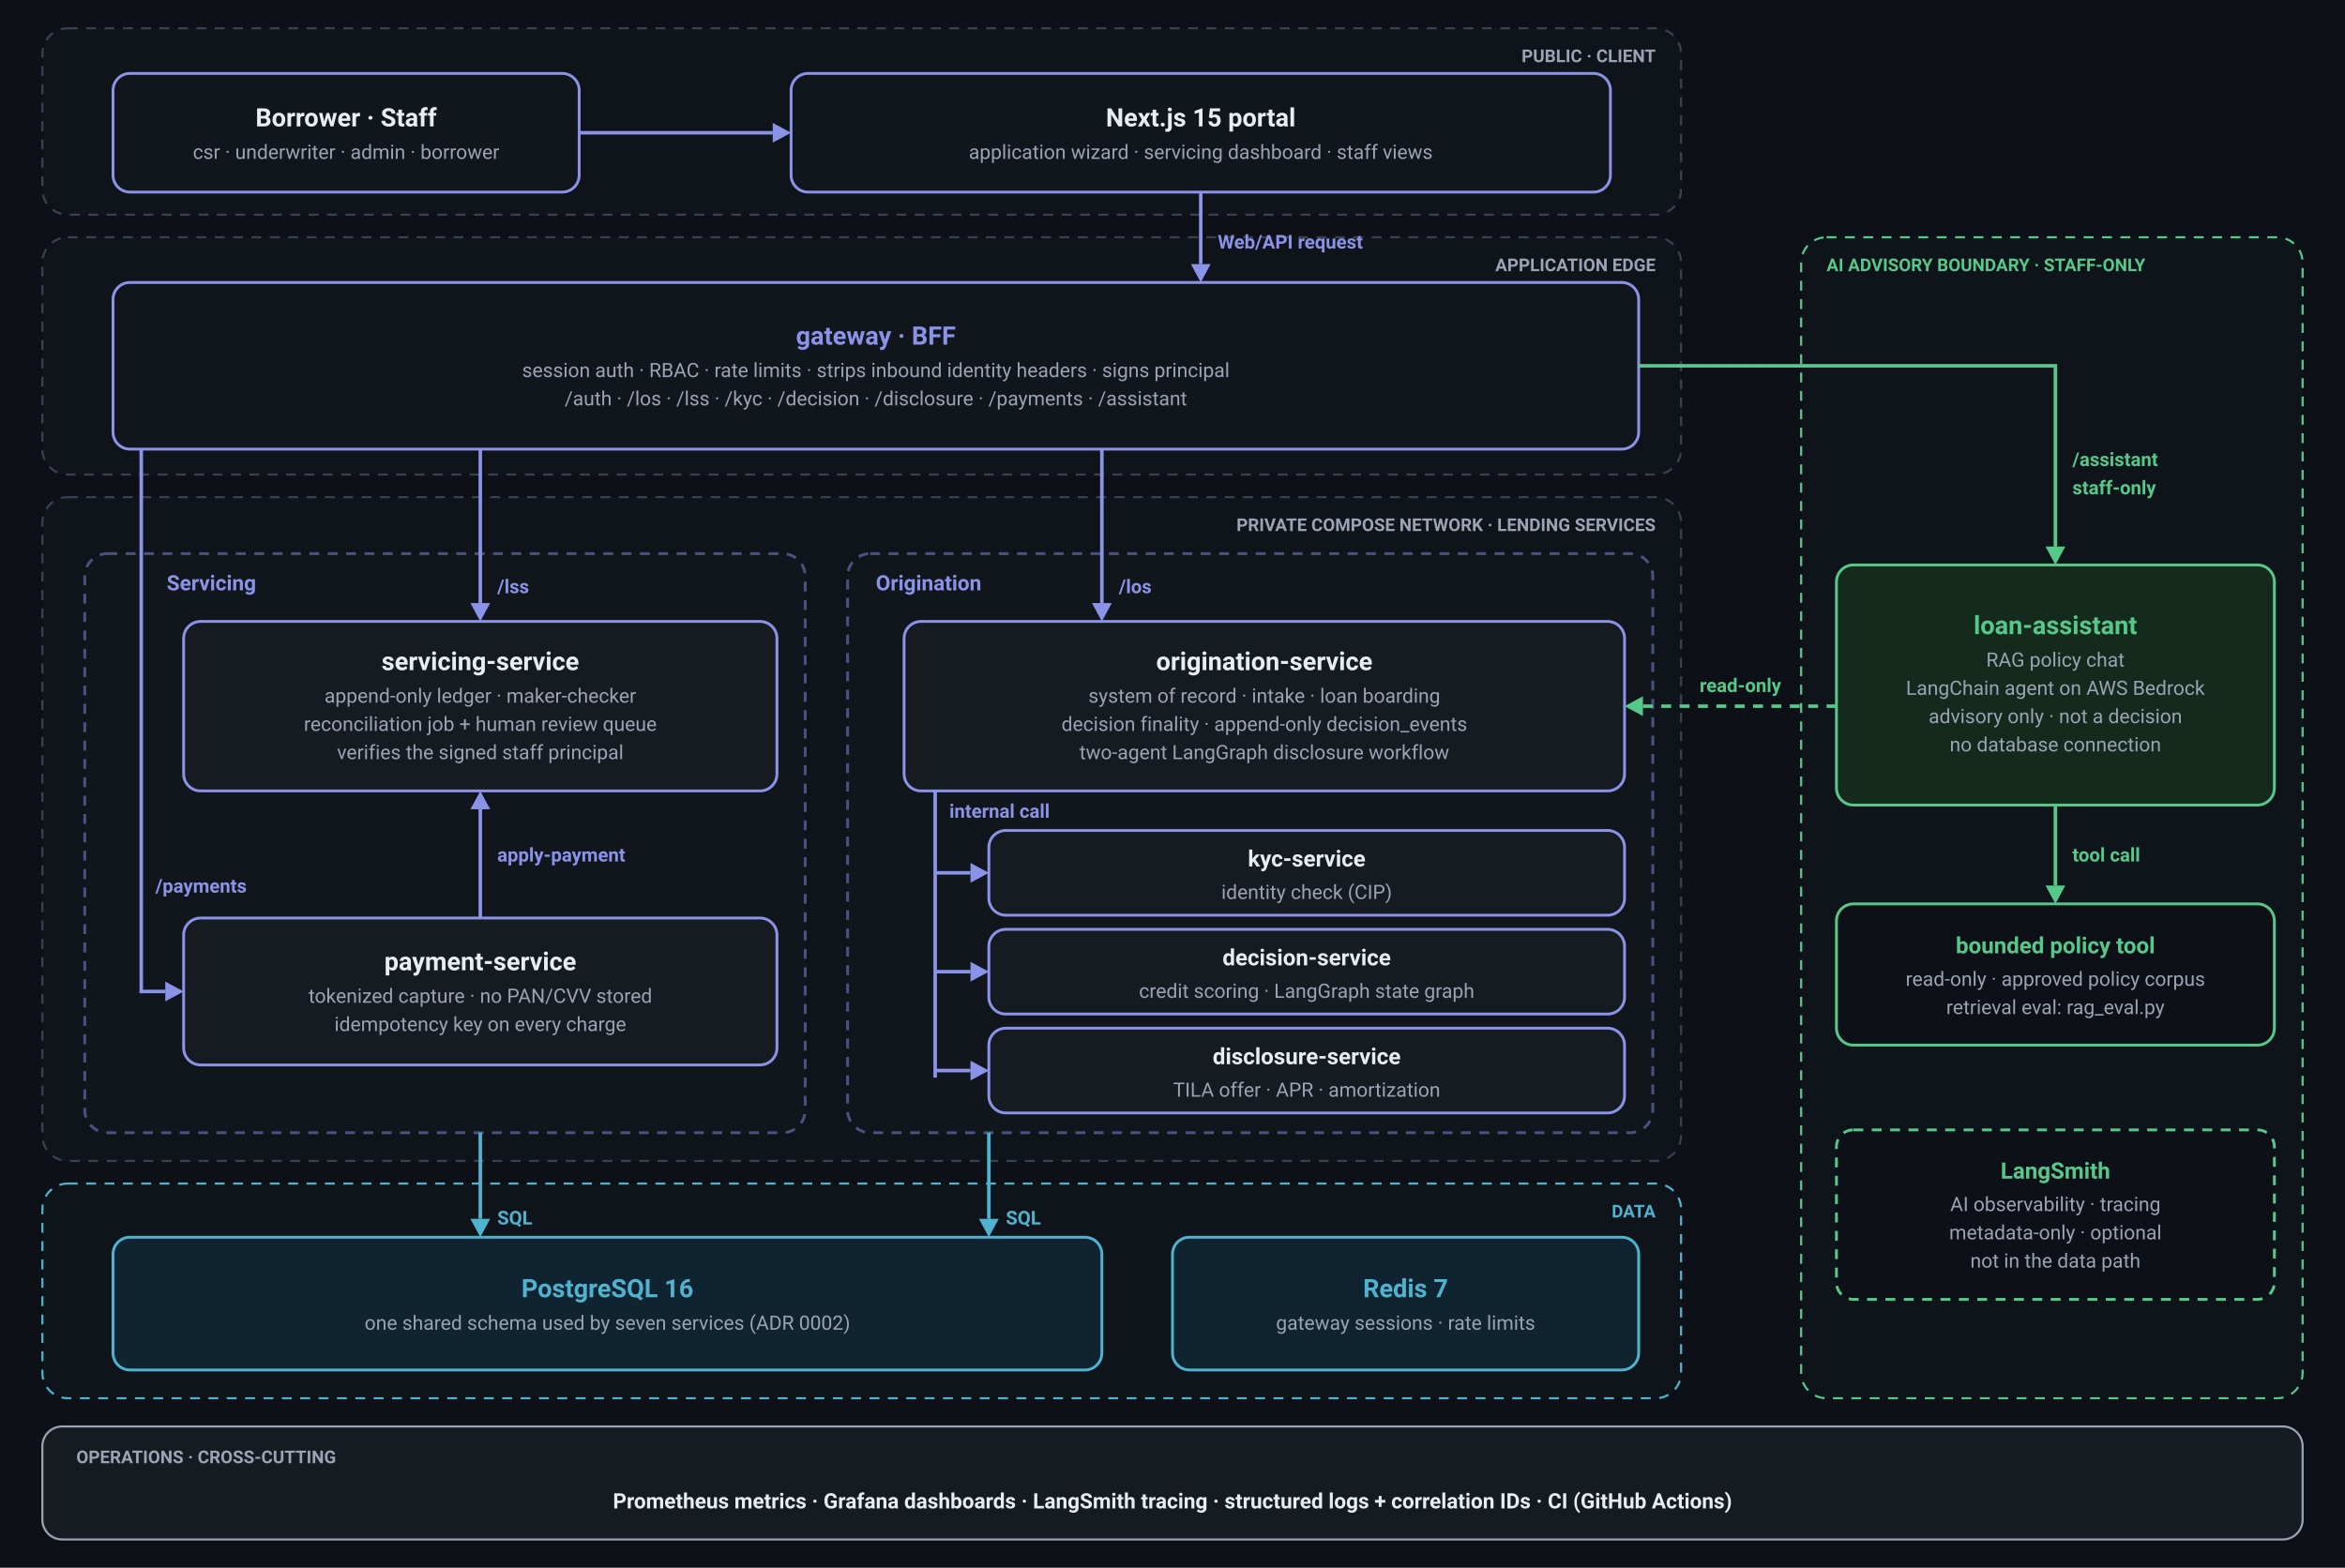
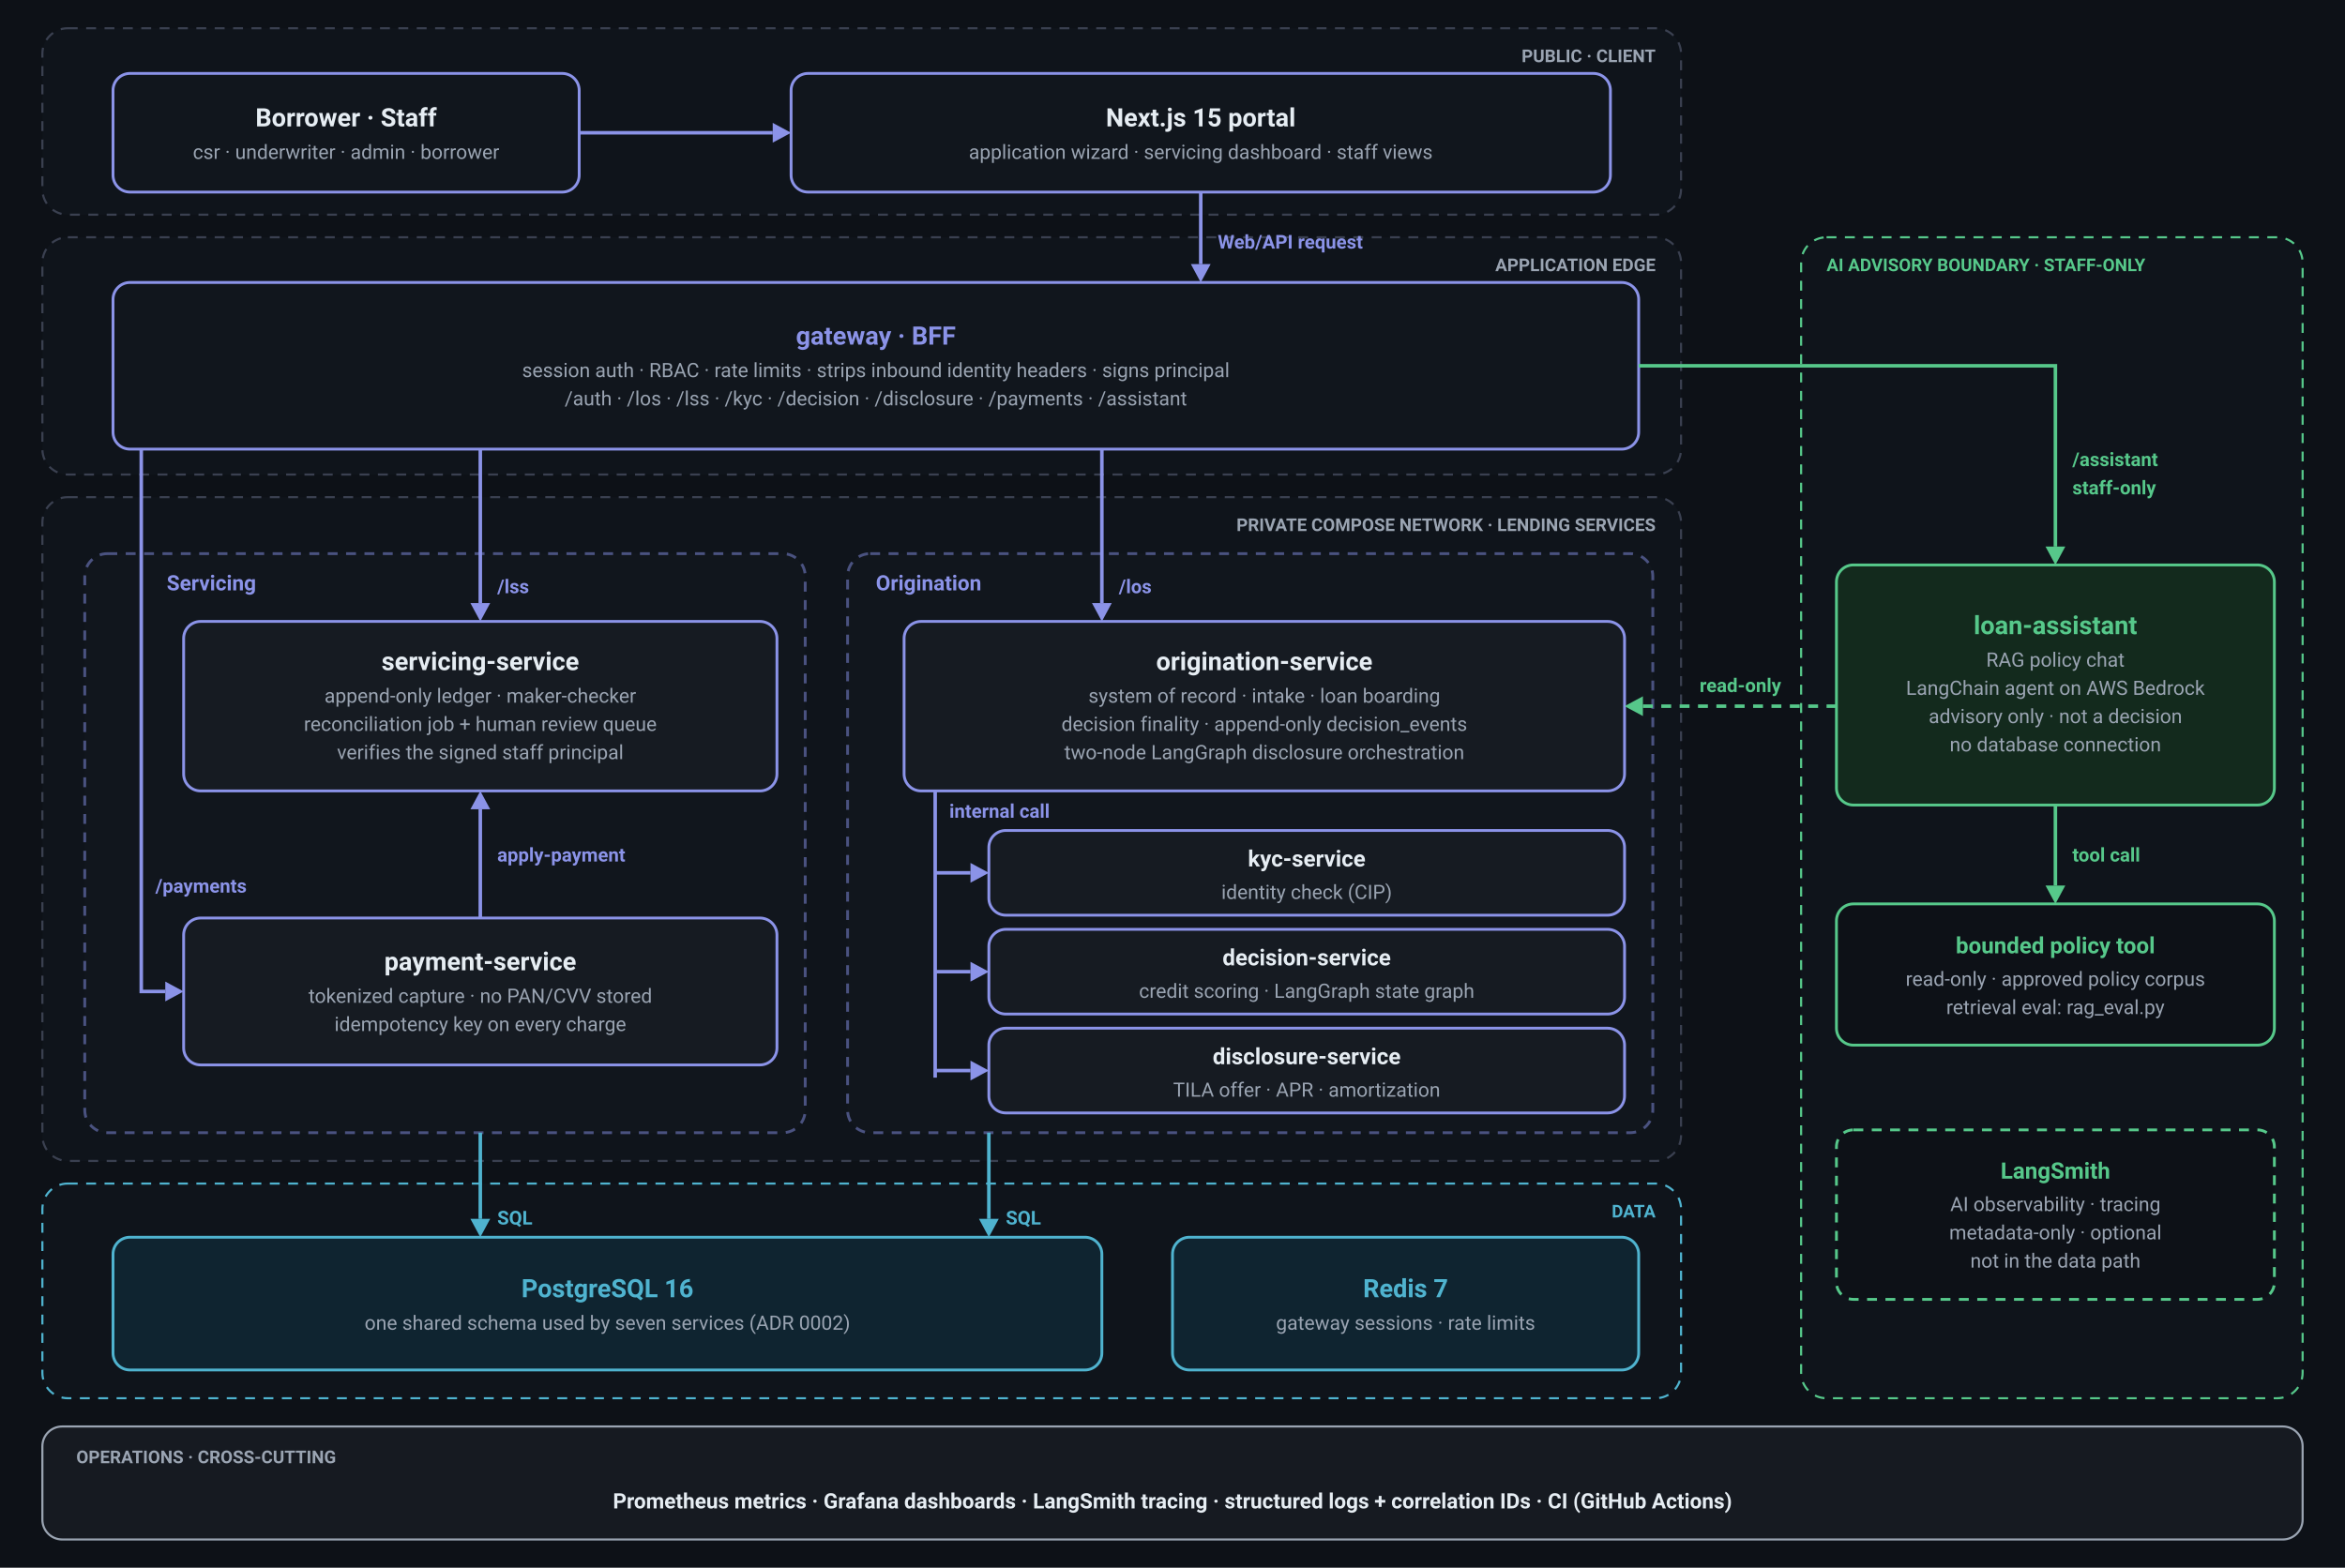
- <svg xmlns="http://www.w3.org/2000/svg" viewBox="0 0 1660 1110" width="1660" height="1110" role="img" aria-label="Meridian Lending logical architecture. Borrowers and staff use the Next.js portal, which sends web/API requests to the gateway BFF (session auth, RBAC, rate limits; routes /auth, /los, /lss, /kyc, /decision, /disclosure, /payments, /assistant). Inside the private Compose network, origination-service is the system of record and makes internal calls to kyc-service, decision-service (a LangGraph state graph) and disclosure-service (driven by a two-agent LangGraph workflow); servicing-service holds the append-only ledger, maker-checker and reconciliation, and payment-service applies captured payments to it. Seven services share one PostgreSQL schema; Redis holds gateway sessions and rate limits. A staff-only advisory AI lane holds loan-assistant (RAG policy chat and a LangChain agent on AWS Bedrock with one bounded read-only policy tool), which reads origination read-only and has no database connection. Operations: Prometheus, Grafana, LangSmith tracing and CI.">
+ <svg xmlns="http://www.w3.org/2000/svg" viewBox="0 0 1660 1110" width="1660" height="1110" role="img" aria-label="Meridian Lending logical architecture. Borrowers and staff use the Next.js portal, which sends web/API requests to the gateway BFF (session auth, RBAC, rate limits; routes /auth, /los, /lss, /kyc, /decision, /disclosure, /payments, /assistant). Inside the private Compose network, origination-service is the system of record and makes internal calls to kyc-service, decision-service (a LangGraph state graph) and disclosure-service (driven by a two-node LangGraph disclosure orchestration); servicing-service holds the append-only ledger, maker-checker and reconciliation, and payment-service applies captured payments to it. Seven services share one PostgreSQL schema; Redis holds gateway sessions and rate limits. A staff-only advisory AI lane holds loan-assistant (RAG policy chat and a LangChain agent on AWS Bedrock with one bounded read-only policy tool), which reads origination read-only and has no database connection. Operations: Prometheus, Grafana, LangSmith tracing and CI.">
  <style>text{font-family:-apple-system,"Segoe UI",Roboto,Helvetica,Arial,sans-serif}</style>
  <rect width="1660" height="1110" fill="#0d1117" />
  <rect x="30" y="20" width="1160" height="132" rx="18" fill="#0f141b" stroke="#3a4050" stroke-width="1.5" stroke-dasharray="7 6" />
  <text x="1172" y="44" font-size="12.5" font-weight="700" fill="#9aa4b2" text-anchor="end">PUBLIC · CLIENT</text>
  <rect x="30" y="168" width="1160" height="168" rx="18" fill="#0f141b" stroke="#3a4050" stroke-width="1.5" stroke-dasharray="7 6" />
  <text x="1172" y="192" font-size="12.5" font-weight="700" fill="#9aa4b2" text-anchor="end">APPLICATION EDGE</text>
  <rect x="30" y="352" width="1160" height="470" rx="18" fill="#0f141b" stroke="#3a4050" stroke-width="1.5" stroke-dasharray="7 6" />
  <text x="1172" y="376" font-size="12.5" font-weight="700" fill="#9aa4b2" text-anchor="end">PRIVATE COMPOSE NETWORK · LENDING SERVICES</text>
  <rect x="30" y="838" width="1160" height="152" rx="18" fill="#0f141b" stroke="#4fb3cf" stroke-width="1.5" stroke-dasharray="7 6" />
  <text x="1172" y="862" font-size="12.5" font-weight="700" fill="#4fb3cf" text-anchor="end">DATA</text>
  <rect x="1275" y="168" width="355" height="822" rx="18" fill="#0f141b" stroke="#56c88a" stroke-width="1.5" stroke-dasharray="7 6" />
  <text x="1293" y="192" font-size="12.5" font-weight="700" fill="#56c88a" text-anchor="start">AI ADVISORY BOUNDARY · STAFF-ONLY</text>
  <rect x="80" y="52" width="330" height="84" rx="12" fill="#11161d" stroke="#8b93e8" stroke-width="2" />
  <text x="245.0" y="89.5" font-size="18" font-weight="700" fill="#e6edf3" text-anchor="middle">Borrower · Staff</text>
  <text x="245.0" y="112.5" font-size="14" font-weight="400" fill="#9aa4b2" text-anchor="middle">csr · underwriter · admin · borrower</text>
  <rect x="560" y="52" width="580" height="84" rx="12" fill="#11161d" stroke="#8b93e8" stroke-width="2" />
  <text x="850.0" y="89.5" font-size="18" font-weight="700" fill="#e6edf3" text-anchor="middle">Next.js 15 portal</text>
  <text x="850.0" y="112.5" font-size="14" font-weight="400" fill="#9aa4b2" text-anchor="middle">application wizard · servicing dashboard · staff views</text>
  <path d="M410.0,94.0 L547.0,94.0" fill="none" stroke="#8b93e8" stroke-width="2.5" />
  <path d="M560.0,94.0 L547.0,87.0 L547.0,101.0 z" fill="#8b93e8" />
  <rect x="80" y="200" width="1080" height="118" rx="12" fill="#11161d" stroke="#8b93e8" stroke-width="2" />
  <text x="620.0" y="244.0" font-size="18" font-weight="700" fill="#8b93e8" text-anchor="middle">gateway · BFF</text>
  <text x="620.0" y="267.0" font-size="14" font-weight="400" fill="#9aa4b2" text-anchor="middle">session auth · RBAC · rate limits · strips inbound identity headers · signs principal</text>
  <text x="620.0" y="287.0" font-size="14" font-weight="400" fill="#9aa4b2" text-anchor="middle">/auth · /los · /lss · /kyc · /decision · /disclosure · /payments · /assistant</text>
  <path d="M850.0,136.0 L850.0,187.0" fill="none" stroke="#8b93e8" stroke-width="2.5" />
  <path d="M850.0,200.0 L857.0,187.0 L843.0,187.0 z" fill="#8b93e8" />
  <text x="862" y="176" font-size="13.5" font-weight="600" fill="#8b93e8" text-anchor="start">Web/API request</text>
  <rect x="60" y="392" width="510" height="410" rx="16" fill="#11161d" stroke="#4a5280" stroke-width="2" stroke-dasharray="7 6" />
  <text x="118" y="418" font-size="15" font-weight="700" fill="#8b93e8" text-anchor="start">Servicing</text>
  <rect x="130" y="440" width="420" height="120" rx="12" fill="#161b22" stroke="#8b93e8" stroke-width="2" />
  <text x="340.0" y="474.5" font-size="18" font-weight="700" fill="#e6edf3" text-anchor="middle">servicing-service</text>
  <text x="340.0" y="497.5" font-size="14" font-weight="400" fill="#9aa4b2" text-anchor="middle">append-only ledger · maker-checker</text>
  <text x="340.0" y="517.5" font-size="14" font-weight="400" fill="#9aa4b2" text-anchor="middle">reconciliation job + human review queue</text>
  <text x="340.0" y="537.5" font-size="14" font-weight="400" fill="#9aa4b2" text-anchor="middle">verifies the signed staff principal</text>
  <rect x="130" y="650" width="420" height="104" rx="12" fill="#161b22" stroke="#8b93e8" stroke-width="2" />
  <text x="340.0" y="687.0" font-size="18" font-weight="700" fill="#e6edf3" text-anchor="middle">payment-service</text>
  <text x="340.0" y="710.0" font-size="14" font-weight="400" fill="#9aa4b2" text-anchor="middle">tokenized capture · no PAN/CVV stored</text>
  <text x="340.0" y="730.0" font-size="14" font-weight="400" fill="#9aa4b2" text-anchor="middle">idempotency key on every charge</text>
  <path d="M340.0,650.0 L340.0,573.0" fill="none" stroke="#8b93e8" stroke-width="2.5" />
  <path d="M340.0,560.0 L333.0,573.0 L347.0,573.0 z" fill="#8b93e8" />
  <text x="352" y="610" font-size="13.5" font-weight="600" fill="#8b93e8" text-anchor="start">apply-payment</text>
  <path d="M340.0,318.0 L340.0,427.0" fill="none" stroke="#8b93e8" stroke-width="2.5" />
  <path d="M340.0,440.0 L347.0,427.0 L333.0,427.0 z" fill="#8b93e8" />
  <text x="352" y="420" font-size="13.5" font-weight="600" fill="#8b93e8" text-anchor="start">/lss</text>
  <path d="M100.0,318.0 L100.0,702.0 L117.0,702.0" fill="none" stroke="#8b93e8" stroke-width="2.5" />
  <path d="M130.0,702.0 L117.0,695.0 L117.0,709.0 z" fill="#8b93e8" />
  <text x="110" y="632" font-size="13.5" font-weight="600" fill="#8b93e8" text-anchor="start">/payments</text>
  <rect x="600" y="392" width="570" height="410" rx="16" fill="#11161d" stroke="#4a5280" stroke-width="2" stroke-dasharray="7 6" />
  <text x="620" y="418" font-size="15" font-weight="700" fill="#8b93e8" text-anchor="start">Origination</text>
  <rect x="640" y="440" width="510" height="120" rx="12" fill="#161b22" stroke="#8b93e8" stroke-width="2" />
  <text x="895.0" y="474.5" font-size="18" font-weight="700" fill="#e6edf3" text-anchor="middle">origination-service</text>
  <text x="895.0" y="497.5" font-size="14" font-weight="400" fill="#9aa4b2" text-anchor="middle">system of record · intake · loan boarding</text>
  <text x="895.0" y="517.5" font-size="14" font-weight="400" fill="#9aa4b2" text-anchor="middle">decision finality · append-only decision_events</text>
-   <text x="895.0" y="537.5" font-size="14" font-weight="400" fill="#9aa4b2" text-anchor="middle">two-agent LangGraph disclosure workflow</text>
+   <text x="895.0" y="537.5" font-size="14" font-weight="400" fill="#9aa4b2" text-anchor="middle">two-node LangGraph disclosure orchestration</text>
  <path d="M780.0,318.0 L780.0,427.0" fill="none" stroke="#8b93e8" stroke-width="2.5" />
  <path d="M780.0,440.0 L787.0,427.0 L773.0,427.0 z" fill="#8b93e8" />
  <text x="792" y="420" font-size="13.5" font-weight="600" fill="#8b93e8" text-anchor="start">/los</text>
  <path d="M662.0,560.0 L662.0,763.0" fill="none" stroke="#8b93e8" stroke-width="2.5" />
  <text x="672" y="579" font-size="13.5" font-weight="600" fill="#8b93e8" text-anchor="start">internal call</text>
  <path d="M662.0,618.0 L687.0,618.0" fill="none" stroke="#8b93e8" stroke-width="2.5" />
  <path d="M700.0,618.0 L687.0,611.0 L687.0,625.0 z" fill="#8b93e8" />
  <rect x="700" y="588" width="450" height="60" rx="12" fill="#161b22" stroke="#8b93e8" stroke-width="2" />
  <text x="925.0" y="613.5" font-size="16" font-weight="700" fill="#e6edf3" text-anchor="middle">kyc-service</text>
  <text x="925.0" y="636.5" font-size="14" font-weight="400" fill="#9aa4b2" text-anchor="middle">identity check (CIP)</text>
  <path d="M662.0,688.0 L687.0,688.0" fill="none" stroke="#8b93e8" stroke-width="2.5" />
  <path d="M700.0,688.0 L687.0,681.0 L687.0,695.0 z" fill="#8b93e8" />
  <rect x="700" y="658" width="450" height="60" rx="12" fill="#161b22" stroke="#8b93e8" stroke-width="2" />
  <text x="925.0" y="683.5" font-size="16" font-weight="700" fill="#e6edf3" text-anchor="middle">decision-service</text>
  <text x="925.0" y="706.5" font-size="14" font-weight="400" fill="#9aa4b2" text-anchor="middle">credit scoring · LangGraph state graph</text>
  <path d="M662.0,758.0 L687.0,758.0" fill="none" stroke="#8b93e8" stroke-width="2.5" />
  <path d="M700.0,758.0 L687.0,751.0 L687.0,765.0 z" fill="#8b93e8" />
  <rect x="700" y="728" width="450" height="60" rx="12" fill="#161b22" stroke="#8b93e8" stroke-width="2" />
  <text x="925.0" y="753.5" font-size="16" font-weight="700" fill="#e6edf3" text-anchor="middle">disclosure-service</text>
  <text x="925.0" y="776.5" font-size="14" font-weight="400" fill="#9aa4b2" text-anchor="middle">TILA offer · APR · amortization</text>
  <rect x="80" y="876" width="700" height="94" rx="12" fill="#0f2430" stroke="#4fb3cf" stroke-width="2" />
  <text x="430.0" y="918.5" font-size="18" font-weight="700" fill="#4fb3cf" text-anchor="middle">PostgreSQL 16</text>
  <text x="430.0" y="941.5" font-size="14" font-weight="400" fill="#9aa4b2" text-anchor="middle">one shared schema used by seven services (ADR 0002)</text>
  <rect x="830" y="876" width="330" height="94" rx="12" fill="#0f2430" stroke="#4fb3cf" stroke-width="2" />
  <text x="995.0" y="918.5" font-size="18" font-weight="700" fill="#4fb3cf" text-anchor="middle">Redis 7</text>
  <text x="995.0" y="941.5" font-size="14" font-weight="400" fill="#9aa4b2" text-anchor="middle">gateway sessions · rate limits</text>
  <path d="M340.0,802.0 L340.0,863.0" fill="none" stroke="#4fb3cf" stroke-width="2.5" />
  <path d="M340.0,876.0 L347.0,863.0 L333.0,863.0 z" fill="#4fb3cf" />
  <text x="352" y="867" font-size="13.5" font-weight="600" fill="#4fb3cf" text-anchor="start">SQL</text>
  <path d="M700.0,802.0 L700.0,863.0" fill="none" stroke="#4fb3cf" stroke-width="2.5" />
  <path d="M700.0,876.0 L707.0,863.0 L693.0,863.0 z" fill="#4fb3cf" />
  <text x="712" y="867" font-size="13.5" font-weight="600" fill="#4fb3cf" text-anchor="start">SQL</text>
  <rect x="1300" y="400" width="310" height="170" rx="12" fill="#132a1d" stroke="#56c88a" stroke-width="2" />
  <text x="1455.0" y="449.0" font-size="18" font-weight="700" fill="#56c88a" text-anchor="middle">loan-assistant</text>
  <text x="1455.0" y="472.0" font-size="14" font-weight="400" fill="#9aa4b2" text-anchor="middle">RAG policy chat</text>
  <text x="1455.0" y="492.0" font-size="14" font-weight="400" fill="#9aa4b2" text-anchor="middle">LangChain agent on AWS Bedrock</text>
  <text x="1455.0" y="512.0" font-size="14" font-weight="400" fill="#9aa4b2" text-anchor="middle">advisory only · not a decision</text>
  <text x="1455.0" y="532.0" font-size="14" font-weight="400" fill="#9aa4b2" text-anchor="middle">no database connection</text>
  <path d="M1160.0,259.0 L1455.0,259.0 L1455.0,387.0" fill="none" stroke="#56c88a" stroke-width="2.5" />
  <path d="M1455.0,400.0 L1462.0,387.0 L1448.0,387.0 z" fill="#56c88a" />
  <text x="1467" y="330" font-size="13.5" font-weight="600" fill="#56c88a" text-anchor="start">/assistant</text>
  <text x="1467" y="350" font-size="13.5" font-weight="600" fill="#56c88a" text-anchor="start">staff-only</text>
  <path d="M1300.0,500.0 L1163.0,500.0" fill="none" stroke="#56c88a" stroke-width="2.5" stroke-dasharray="7 6" />
  <path d="M1150.0,500.0 L1163.0,507.0 L1163.0,493.0 z" fill="#56c88a" />
  <text x="1232" y="490" font-size="13.5" font-weight="600" fill="#56c88a" text-anchor="middle">read-only</text>
  <rect x="1300" y="640" width="310" height="100" rx="12" fill="#0d1117" stroke="#56c88a" stroke-width="2" />
  <text x="1455.0" y="675.0" font-size="16" font-weight="700" fill="#56c88a" text-anchor="middle">bounded policy tool</text>
  <text x="1455.0" y="698.0" font-size="14" font-weight="400" fill="#9aa4b2" text-anchor="middle">read-only · approved policy corpus</text>
  <text x="1455.0" y="718.0" font-size="14" font-weight="400" fill="#9aa4b2" text-anchor="middle">retrieval eval: rag_eval.py</text>
  <path d="M1455.0,570.0 L1455.0,627.0" fill="none" stroke="#56c88a" stroke-width="2.5" />
  <path d="M1455.0,640.0 L1462.0,627.0 L1448.0,627.0 z" fill="#56c88a" />
  <text x="1467" y="610" font-size="13.5" font-weight="600" fill="#56c88a" text-anchor="start">tool call</text>
  <rect x="1300" y="800" width="310" height="120" rx="12" fill="#0d1117" stroke="#56c88a" stroke-width="2" stroke-dasharray="7 6" />
  <text x="1455.0" y="834.5" font-size="16" font-weight="700" fill="#56c88a" text-anchor="middle">LangSmith</text>
  <text x="1455.0" y="857.5" font-size="14" font-weight="400" fill="#9aa4b2" text-anchor="middle">AI observability · tracing</text>
  <text x="1455.0" y="877.5" font-size="14" font-weight="400" fill="#9aa4b2" text-anchor="middle">metadata-only · optional</text>
  <text x="1455.0" y="897.5" font-size="14" font-weight="400" fill="#9aa4b2" text-anchor="middle">not in the data path</text>
  <rect x="30" y="1010" width="1600" height="80" rx="14" fill="#161a21" stroke="#9aa4b2" stroke-width="1.5" />
  <text x="54" y="1036" font-size="12.5" font-weight="700" fill="#9aa4b2" text-anchor="start">OPERATIONS · CROSS-CUTTING</text>
  <text x="830" y="1068" font-size="15" font-weight="600" fill="#e6edf3" text-anchor="middle">Prometheus metrics  ·  Grafana dashboards  ·  LangSmith tracing  ·  structured logs + correlation IDs  ·  CI (GitHub Actions)</text>
</svg>
